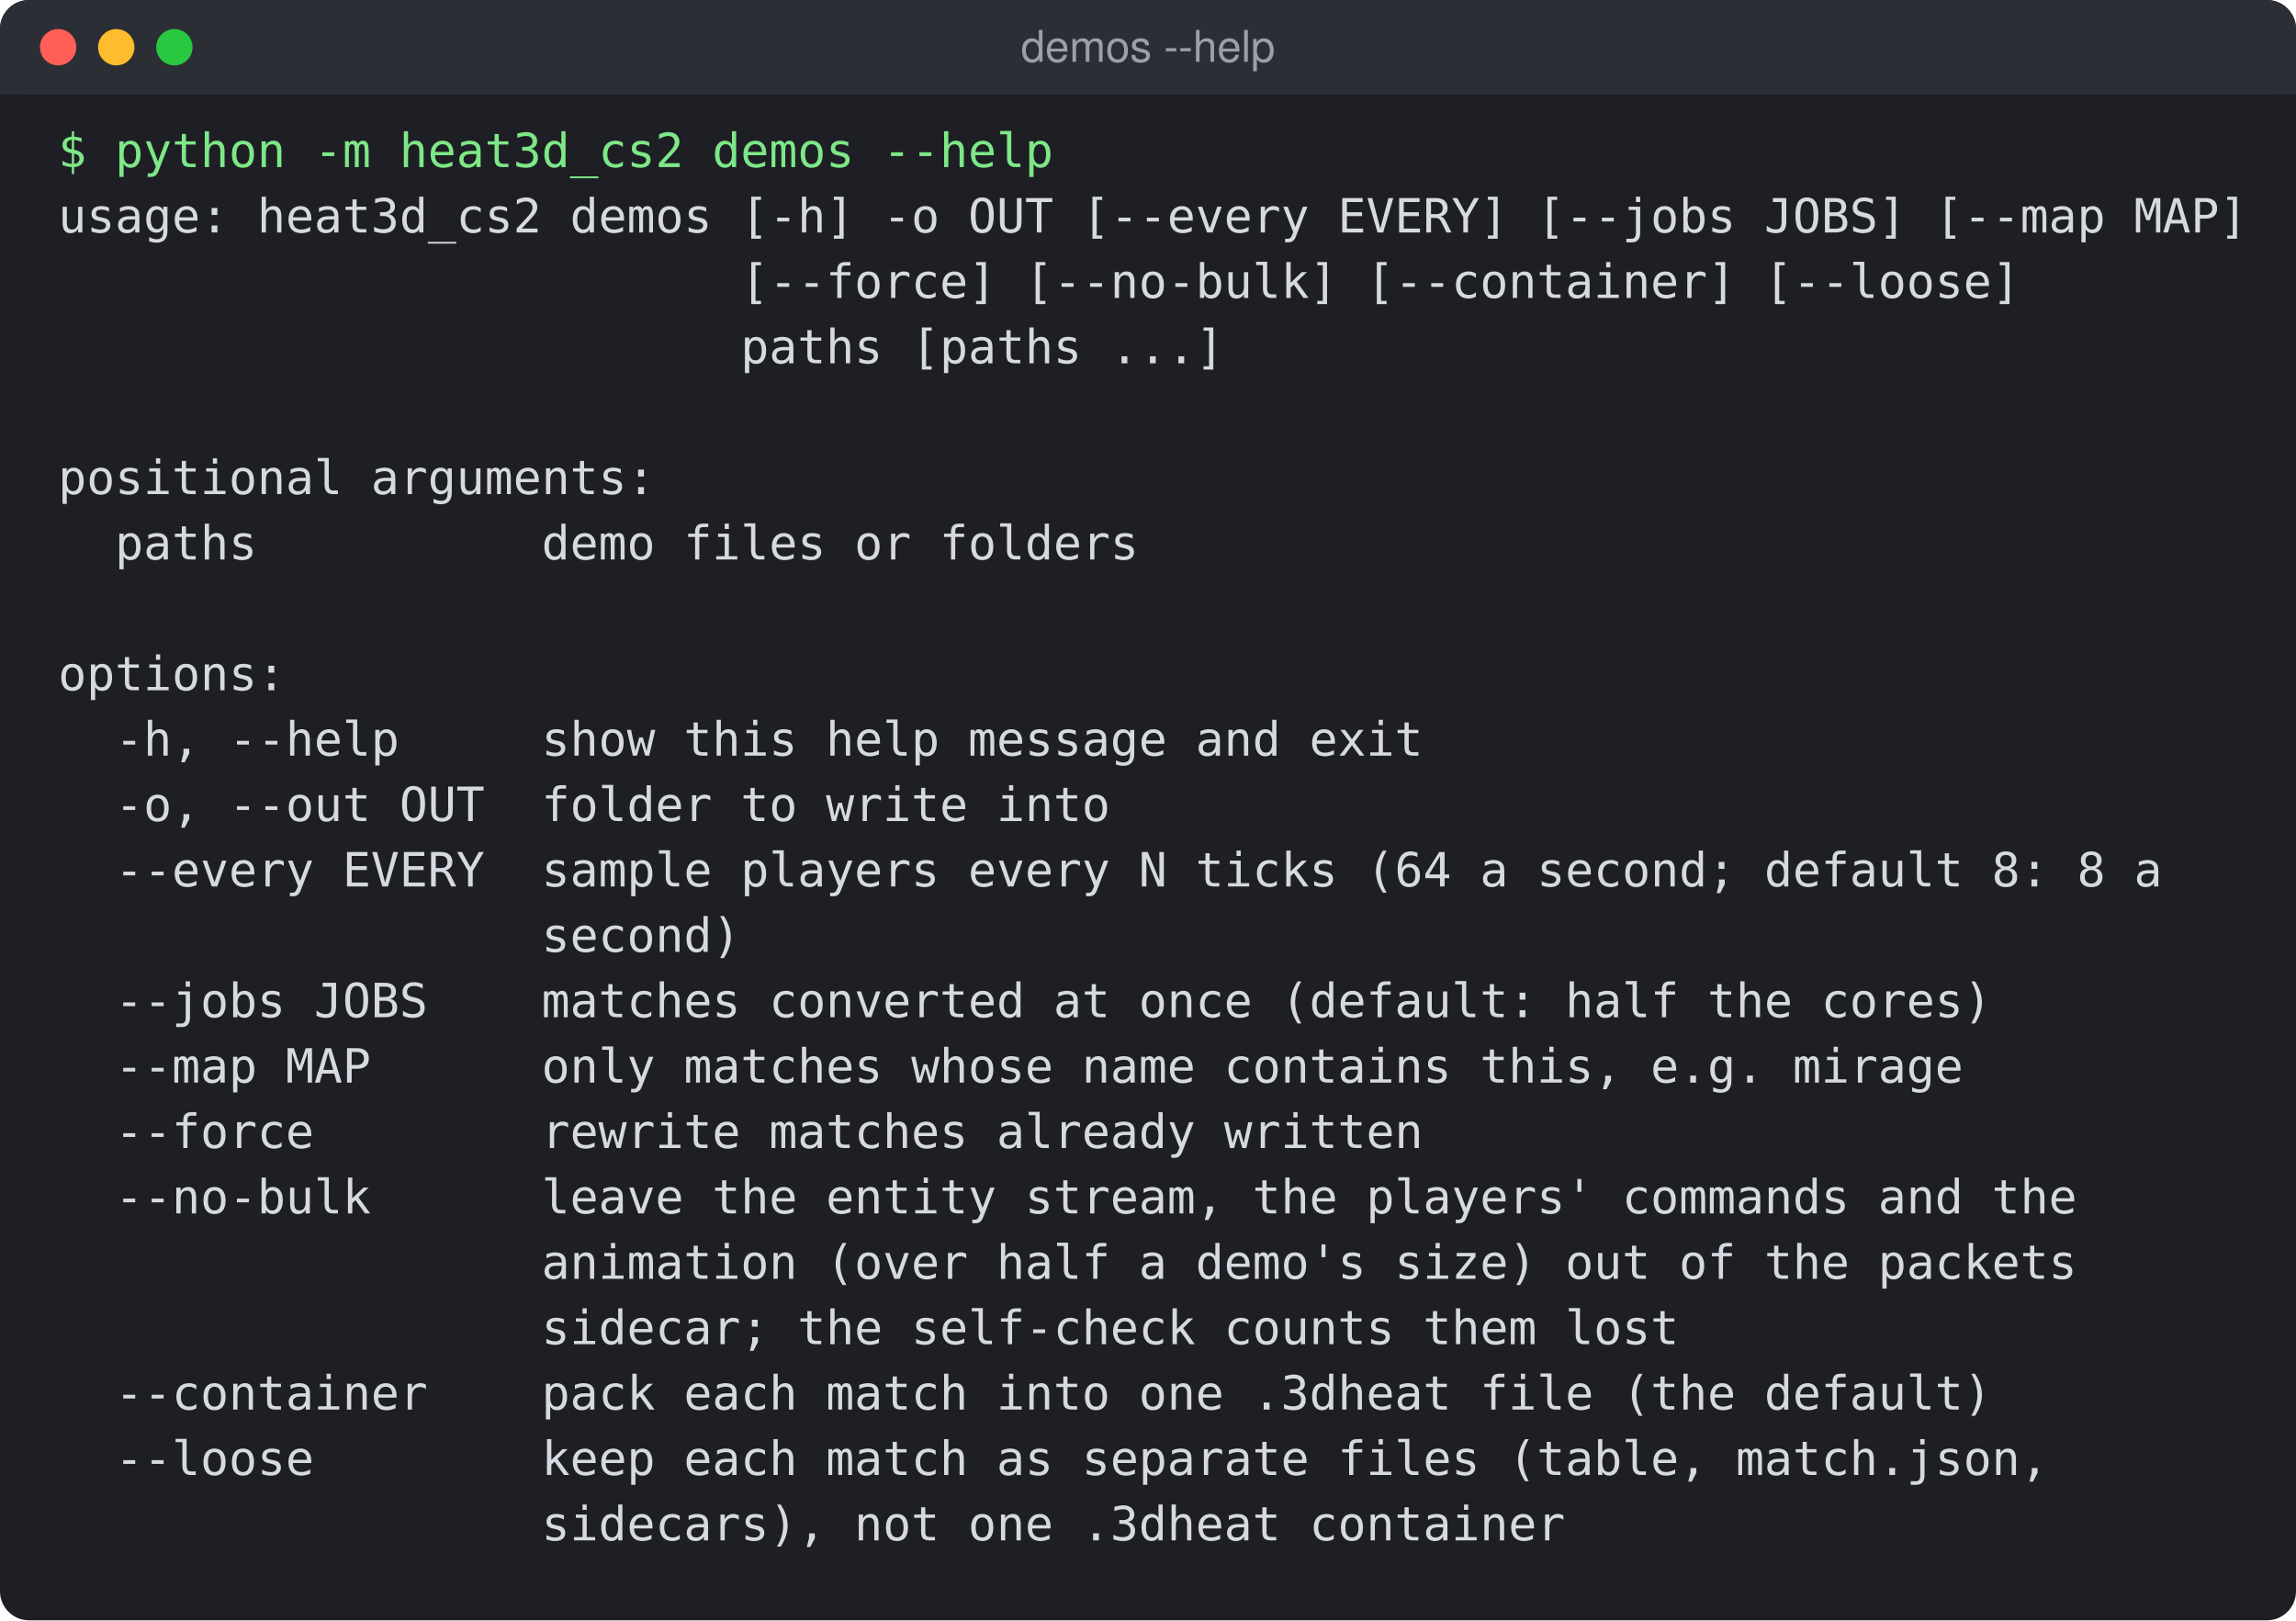
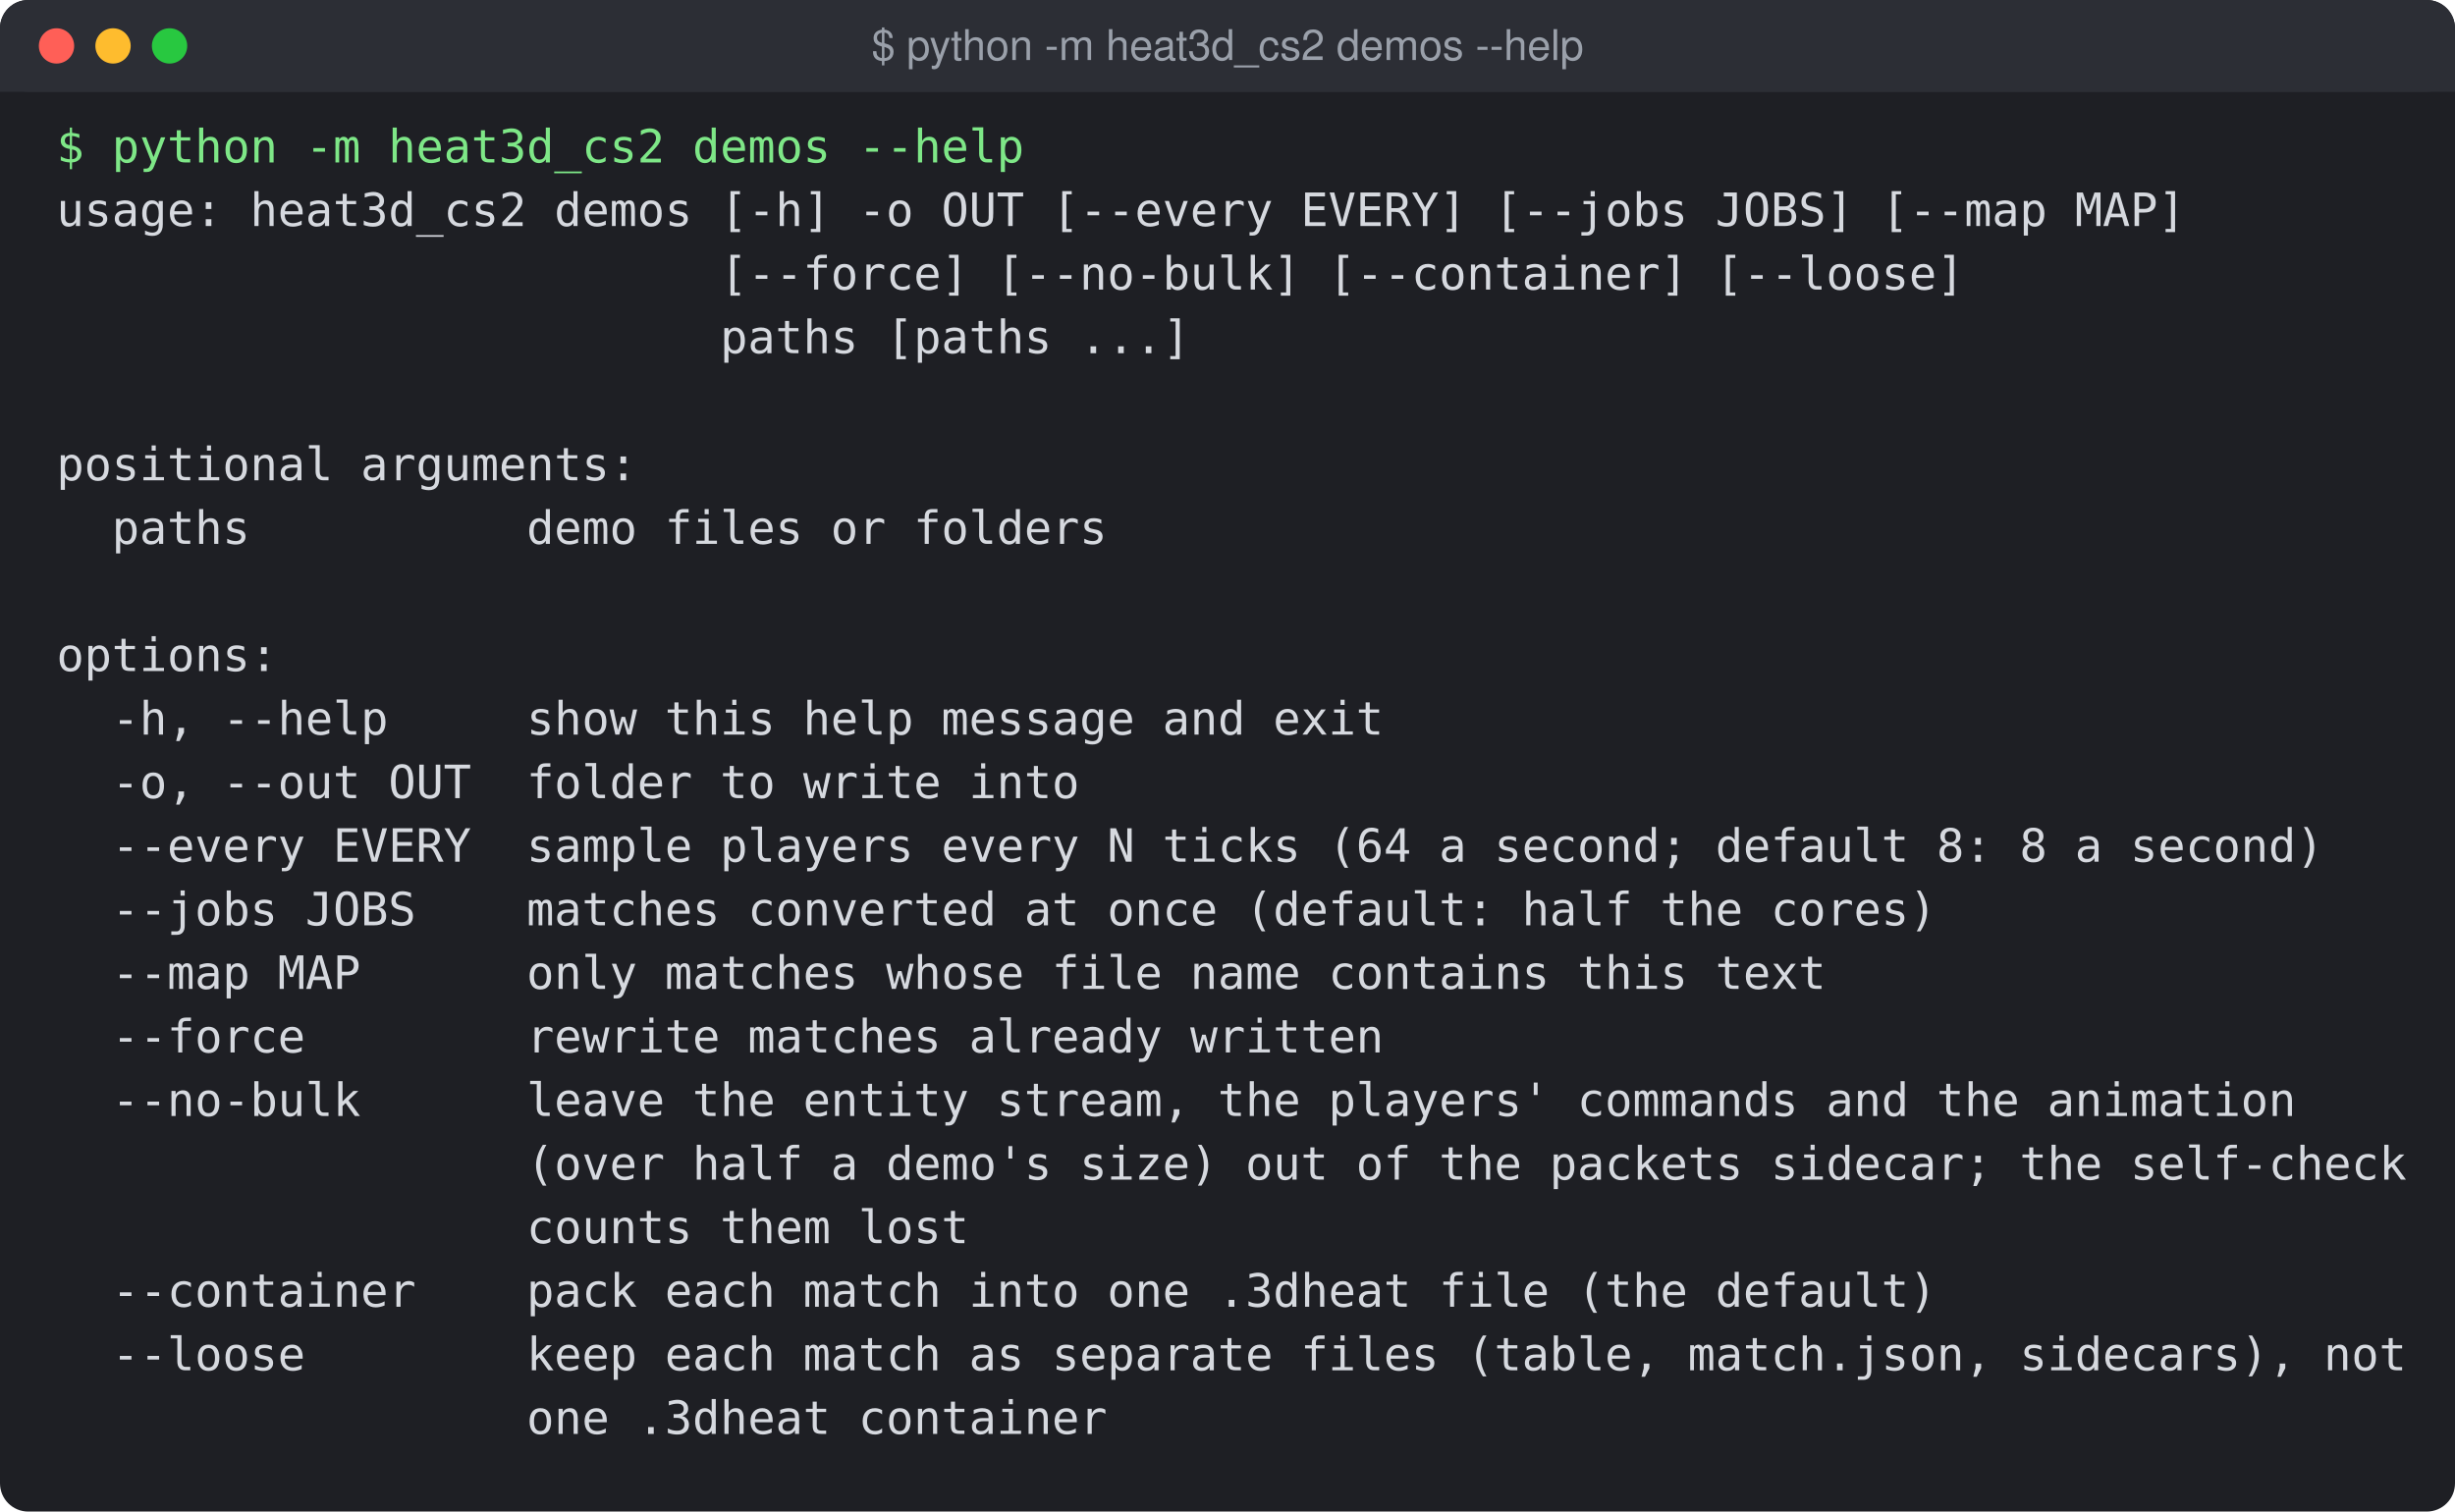
- <svg xmlns="http://www.w3.org/2000/svg" width="632" height="446" viewBox="0 0 632 446" role="img" aria-label="demos --help">
-   <rect width="632" height="446" rx="8" fill="#1e1f24" />
-   <rect width="632" height="26" rx="8" fill="#2c2e35" />
-   <rect y="18" width="632" height="8" fill="#2c2e35" />
+ <svg xmlns="http://www.w3.org/2000/svg" width="695" height="428" viewBox="0 0 695 428" role="img" aria-label="$ python -m heat3d_cs2 demos --help">
+   <rect width="695" height="428" rx="8" fill="#1e1f24" />
+   <rect width="695" height="26" rx="8" fill="#2c2e35" />
+   <rect y="18" width="695" height="8" fill="#2c2e35" />
  <circle cx="16" cy="13" r="5" fill="#ff5f57" />
  <circle cx="32" cy="13" r="5" fill="#febc2e" />
  <circle cx="48" cy="13" r="5" fill="#28c840" />
-   <text x="316.0" y="17" fill="#9aa0aa" font-family="Segoe UI,Helvetica,Arial,sans-serif" font-size="12" text-anchor="middle">demos --help</text>
+   <text x="347.5" y="17" fill="#9aa0aa" font-family="Segoe UI,Helvetica,Arial,sans-serif" font-size="12" text-anchor="middle">$ python -m heat3d_cs2 demos --help</text>
  <g font-family="Consolas,Menlo,DejaVu Sans Mono,monospace" font-size="13" xml:space="preserve" style="white-space:pre">
    <text x="16" y="46" fill="#7ee787" xml:space="preserve" style="white-space:pre">$ python -m heat3d_cs2 demos --help</text>
    <text x="16" y="64" fill="#d6d9df" xml:space="preserve" style="white-space:pre">usage: heat3d_cs2 demos [-h] -o OUT [--every EVERY] [--jobs JOBS] [--map MAP]</text>
    <text x="16" y="82" fill="#d6d9df" xml:space="preserve" style="white-space:pre">                        [--force] [--no-bulk] [--container] [--loose]</text>
    <text x="16" y="100" fill="#d6d9df" xml:space="preserve" style="white-space:pre">                        paths [paths ...]</text>
    <text x="16" y="118" fill="#d6d9df" xml:space="preserve" style="white-space:pre" />
    <text x="16" y="136" fill="#d6d9df" xml:space="preserve" style="white-space:pre">positional arguments:</text>
    <text x="16" y="154" fill="#d6d9df" xml:space="preserve" style="white-space:pre">  paths          demo files or folders</text>
    <text x="16" y="172" fill="#d6d9df" xml:space="preserve" style="white-space:pre" />
    <text x="16" y="190" fill="#d6d9df" xml:space="preserve" style="white-space:pre">options:</text>
    <text x="16" y="208" fill="#d6d9df" xml:space="preserve" style="white-space:pre">  -h, --help     show this help message and exit</text>
    <text x="16" y="226" fill="#d6d9df" xml:space="preserve" style="white-space:pre">  -o, --out OUT  folder to write into</text>
-     <text x="16" y="244" fill="#d6d9df" xml:space="preserve" style="white-space:pre">  --every EVERY  sample players every N ticks (64 a second; default 8: 8 a</text>
-     <text x="16" y="262" fill="#d6d9df" xml:space="preserve" style="white-space:pre">                 second)</text>
-     <text x="16" y="280" fill="#d6d9df" xml:space="preserve" style="white-space:pre">  --jobs JOBS    matches converted at once (default: half the cores)</text>
-     <text x="16" y="298" fill="#d6d9df" xml:space="preserve" style="white-space:pre">  --map MAP      only matches whose name contains this, e.g. mirage</text>
-     <text x="16" y="316" fill="#d6d9df" xml:space="preserve" style="white-space:pre">  --force        rewrite matches already written</text>
-     <text x="16" y="334" fill="#d6d9df" xml:space="preserve" style="white-space:pre">  --no-bulk      leave the entity stream, the players' commands and the</text>
-     <text x="16" y="352" fill="#d6d9df" xml:space="preserve" style="white-space:pre">                 animation (over half a demo's size) out of the packets</text>
-     <text x="16" y="370" fill="#d6d9df" xml:space="preserve" style="white-space:pre">                 sidecar; the self-check counts them lost</text>
-     <text x="16" y="388" fill="#d6d9df" xml:space="preserve" style="white-space:pre">  --container    pack each match into one .3dheat file (the default)</text>
-     <text x="16" y="406" fill="#d6d9df" xml:space="preserve" style="white-space:pre">  --loose        keep each match as separate files (table, match.json,</text>
-     <text x="16" y="424" fill="#d6d9df" xml:space="preserve" style="white-space:pre">                 sidecars), not one .3dheat container</text>
+     <text x="16" y="244" fill="#d6d9df" xml:space="preserve" style="white-space:pre">  --every EVERY  sample players every N ticks (64 a second; default 8: 8 a second)</text>
+     <text x="16" y="262" fill="#d6d9df" xml:space="preserve" style="white-space:pre">  --jobs JOBS    matches converted at once (default: half the cores)</text>
+     <text x="16" y="280" fill="#d6d9df" xml:space="preserve" style="white-space:pre">  --map MAP      only matches whose file name contains this text</text>
+     <text x="16" y="298" fill="#d6d9df" xml:space="preserve" style="white-space:pre">  --force        rewrite matches already written</text>
+     <text x="16" y="316" fill="#d6d9df" xml:space="preserve" style="white-space:pre">  --no-bulk      leave the entity stream, the players' commands and the animation</text>
+     <text x="16" y="334" fill="#d6d9df" xml:space="preserve" style="white-space:pre">                 (over half a demo's size) out of the packets sidecar; the self-check</text>
+     <text x="16" y="352" fill="#d6d9df" xml:space="preserve" style="white-space:pre">                 counts them lost</text>
+     <text x="16" y="370" fill="#d6d9df" xml:space="preserve" style="white-space:pre">  --container    pack each match into one .3dheat file (the default)</text>
+     <text x="16" y="388" fill="#d6d9df" xml:space="preserve" style="white-space:pre">  --loose        keep each match as separate files (table, match.json, sidecars), not</text>
+     <text x="16" y="406" fill="#d6d9df" xml:space="preserve" style="white-space:pre">                 one .3dheat container</text>
  </g>
</svg>
